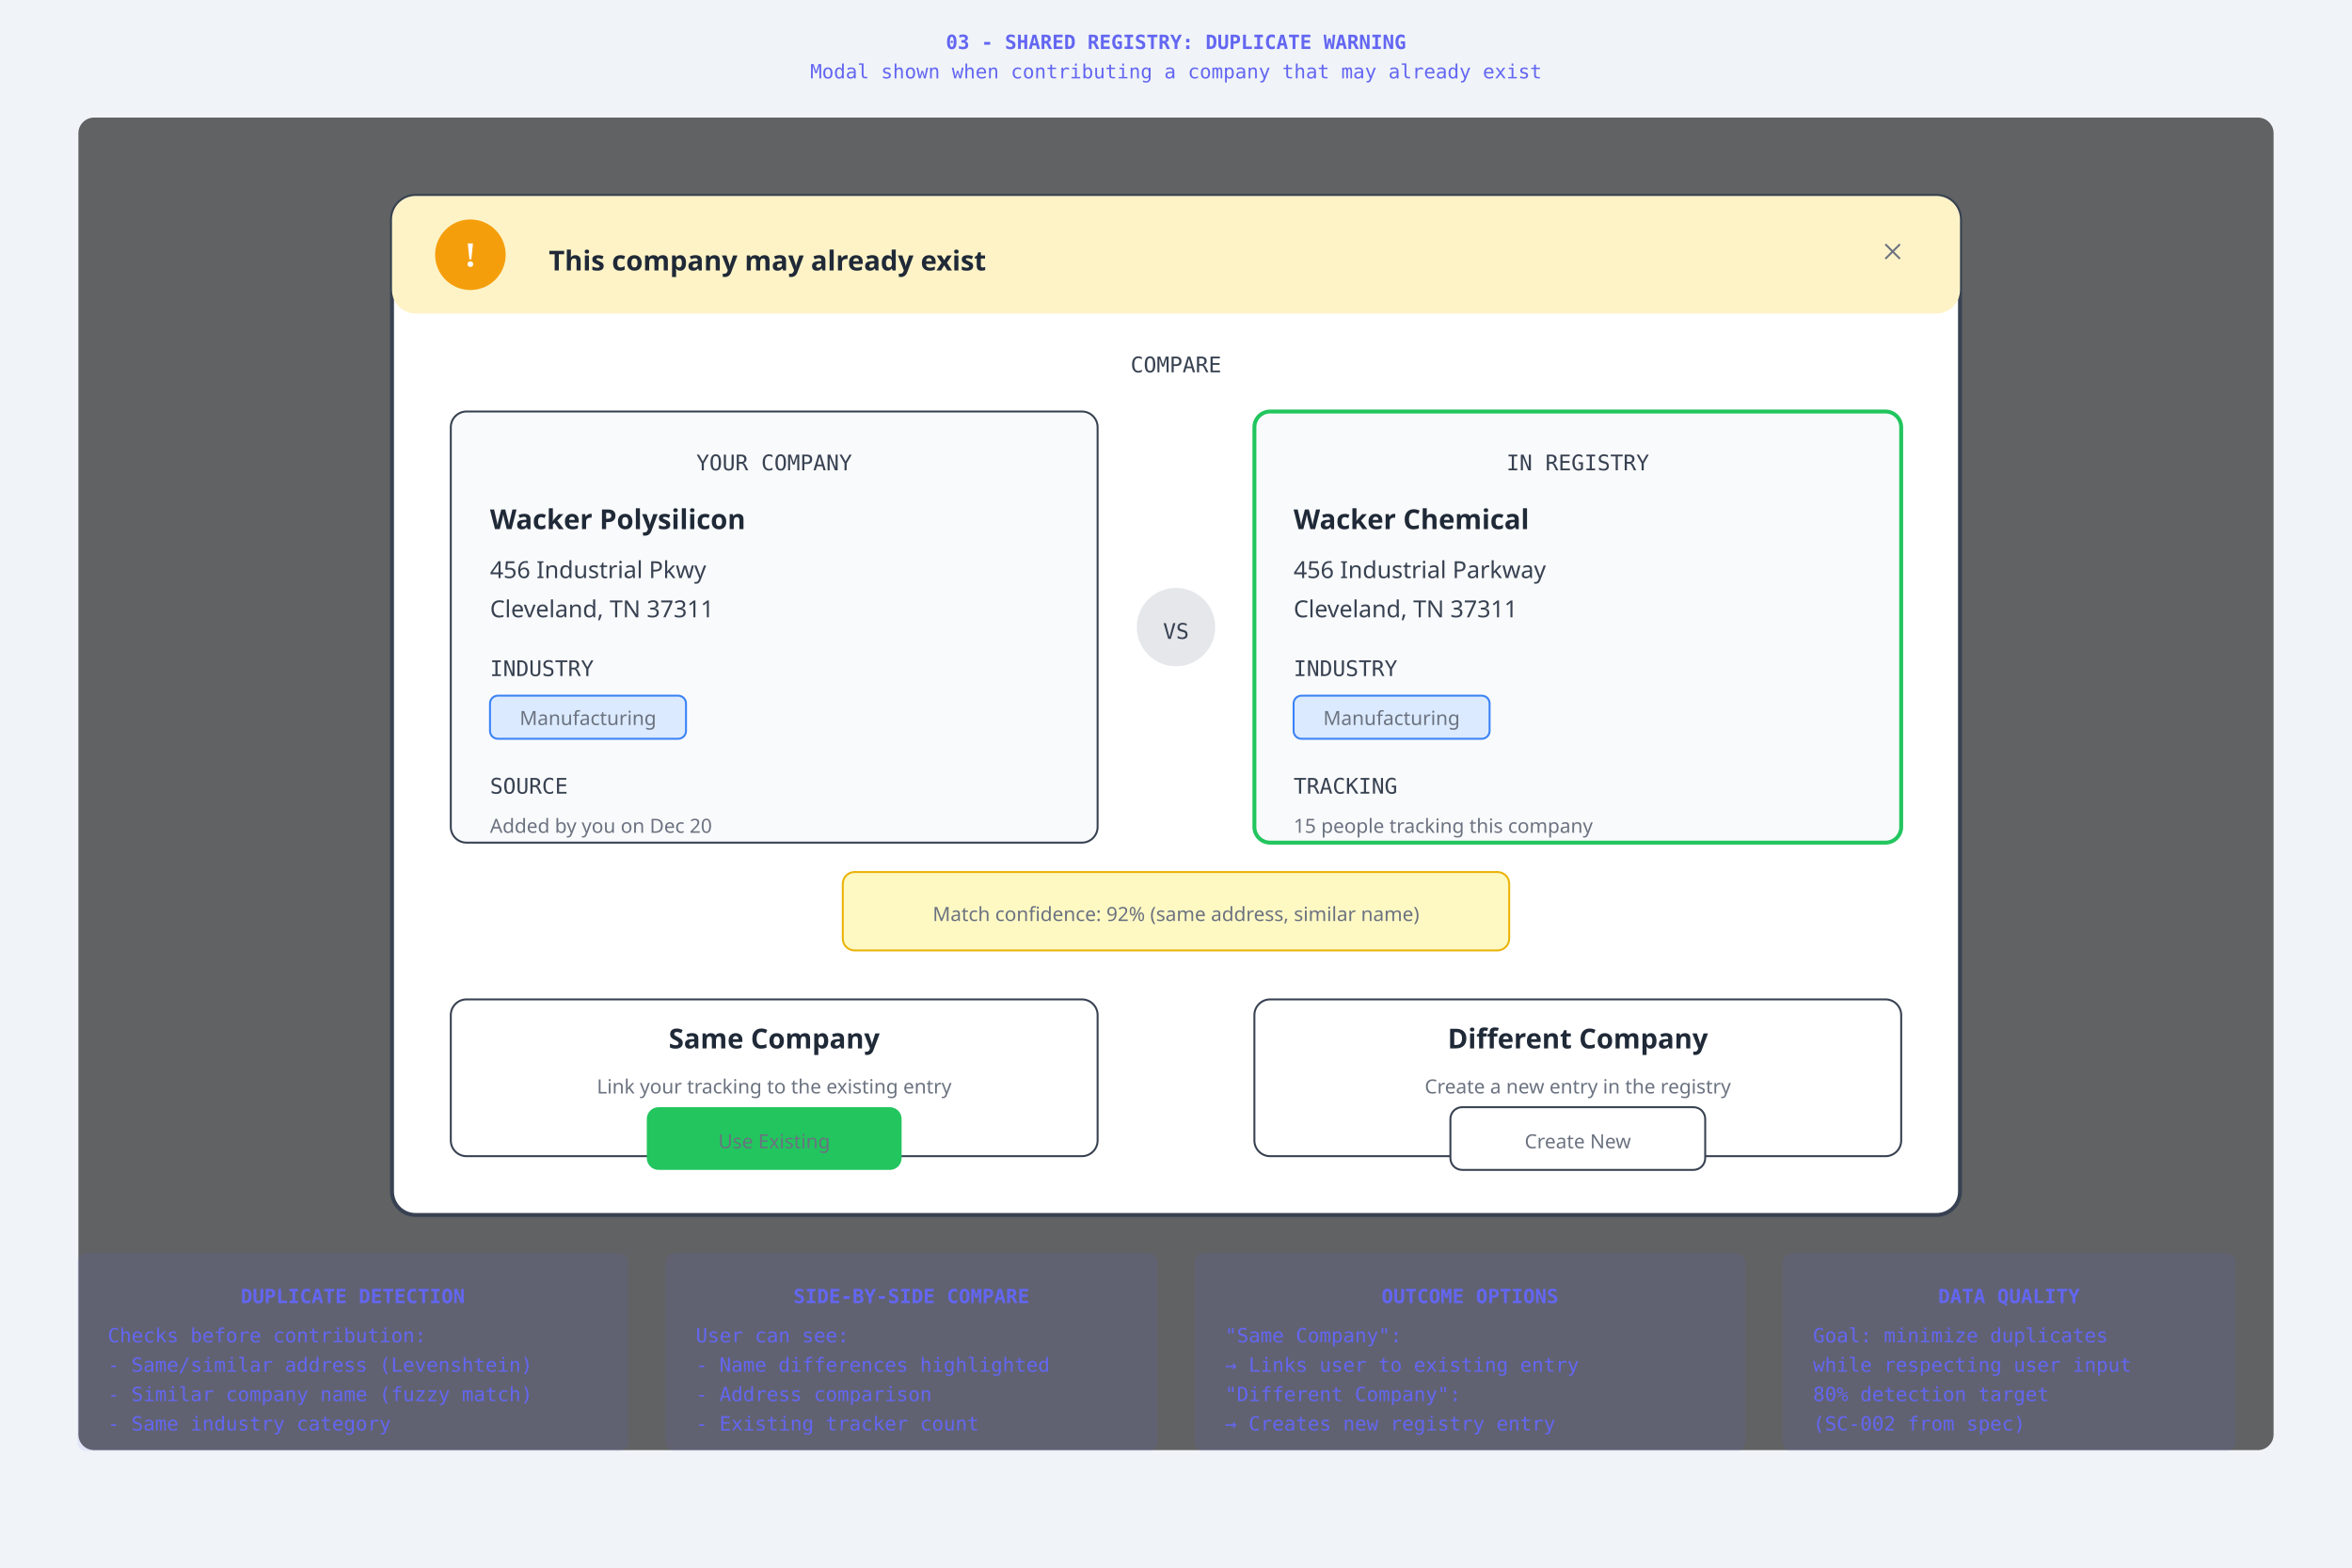
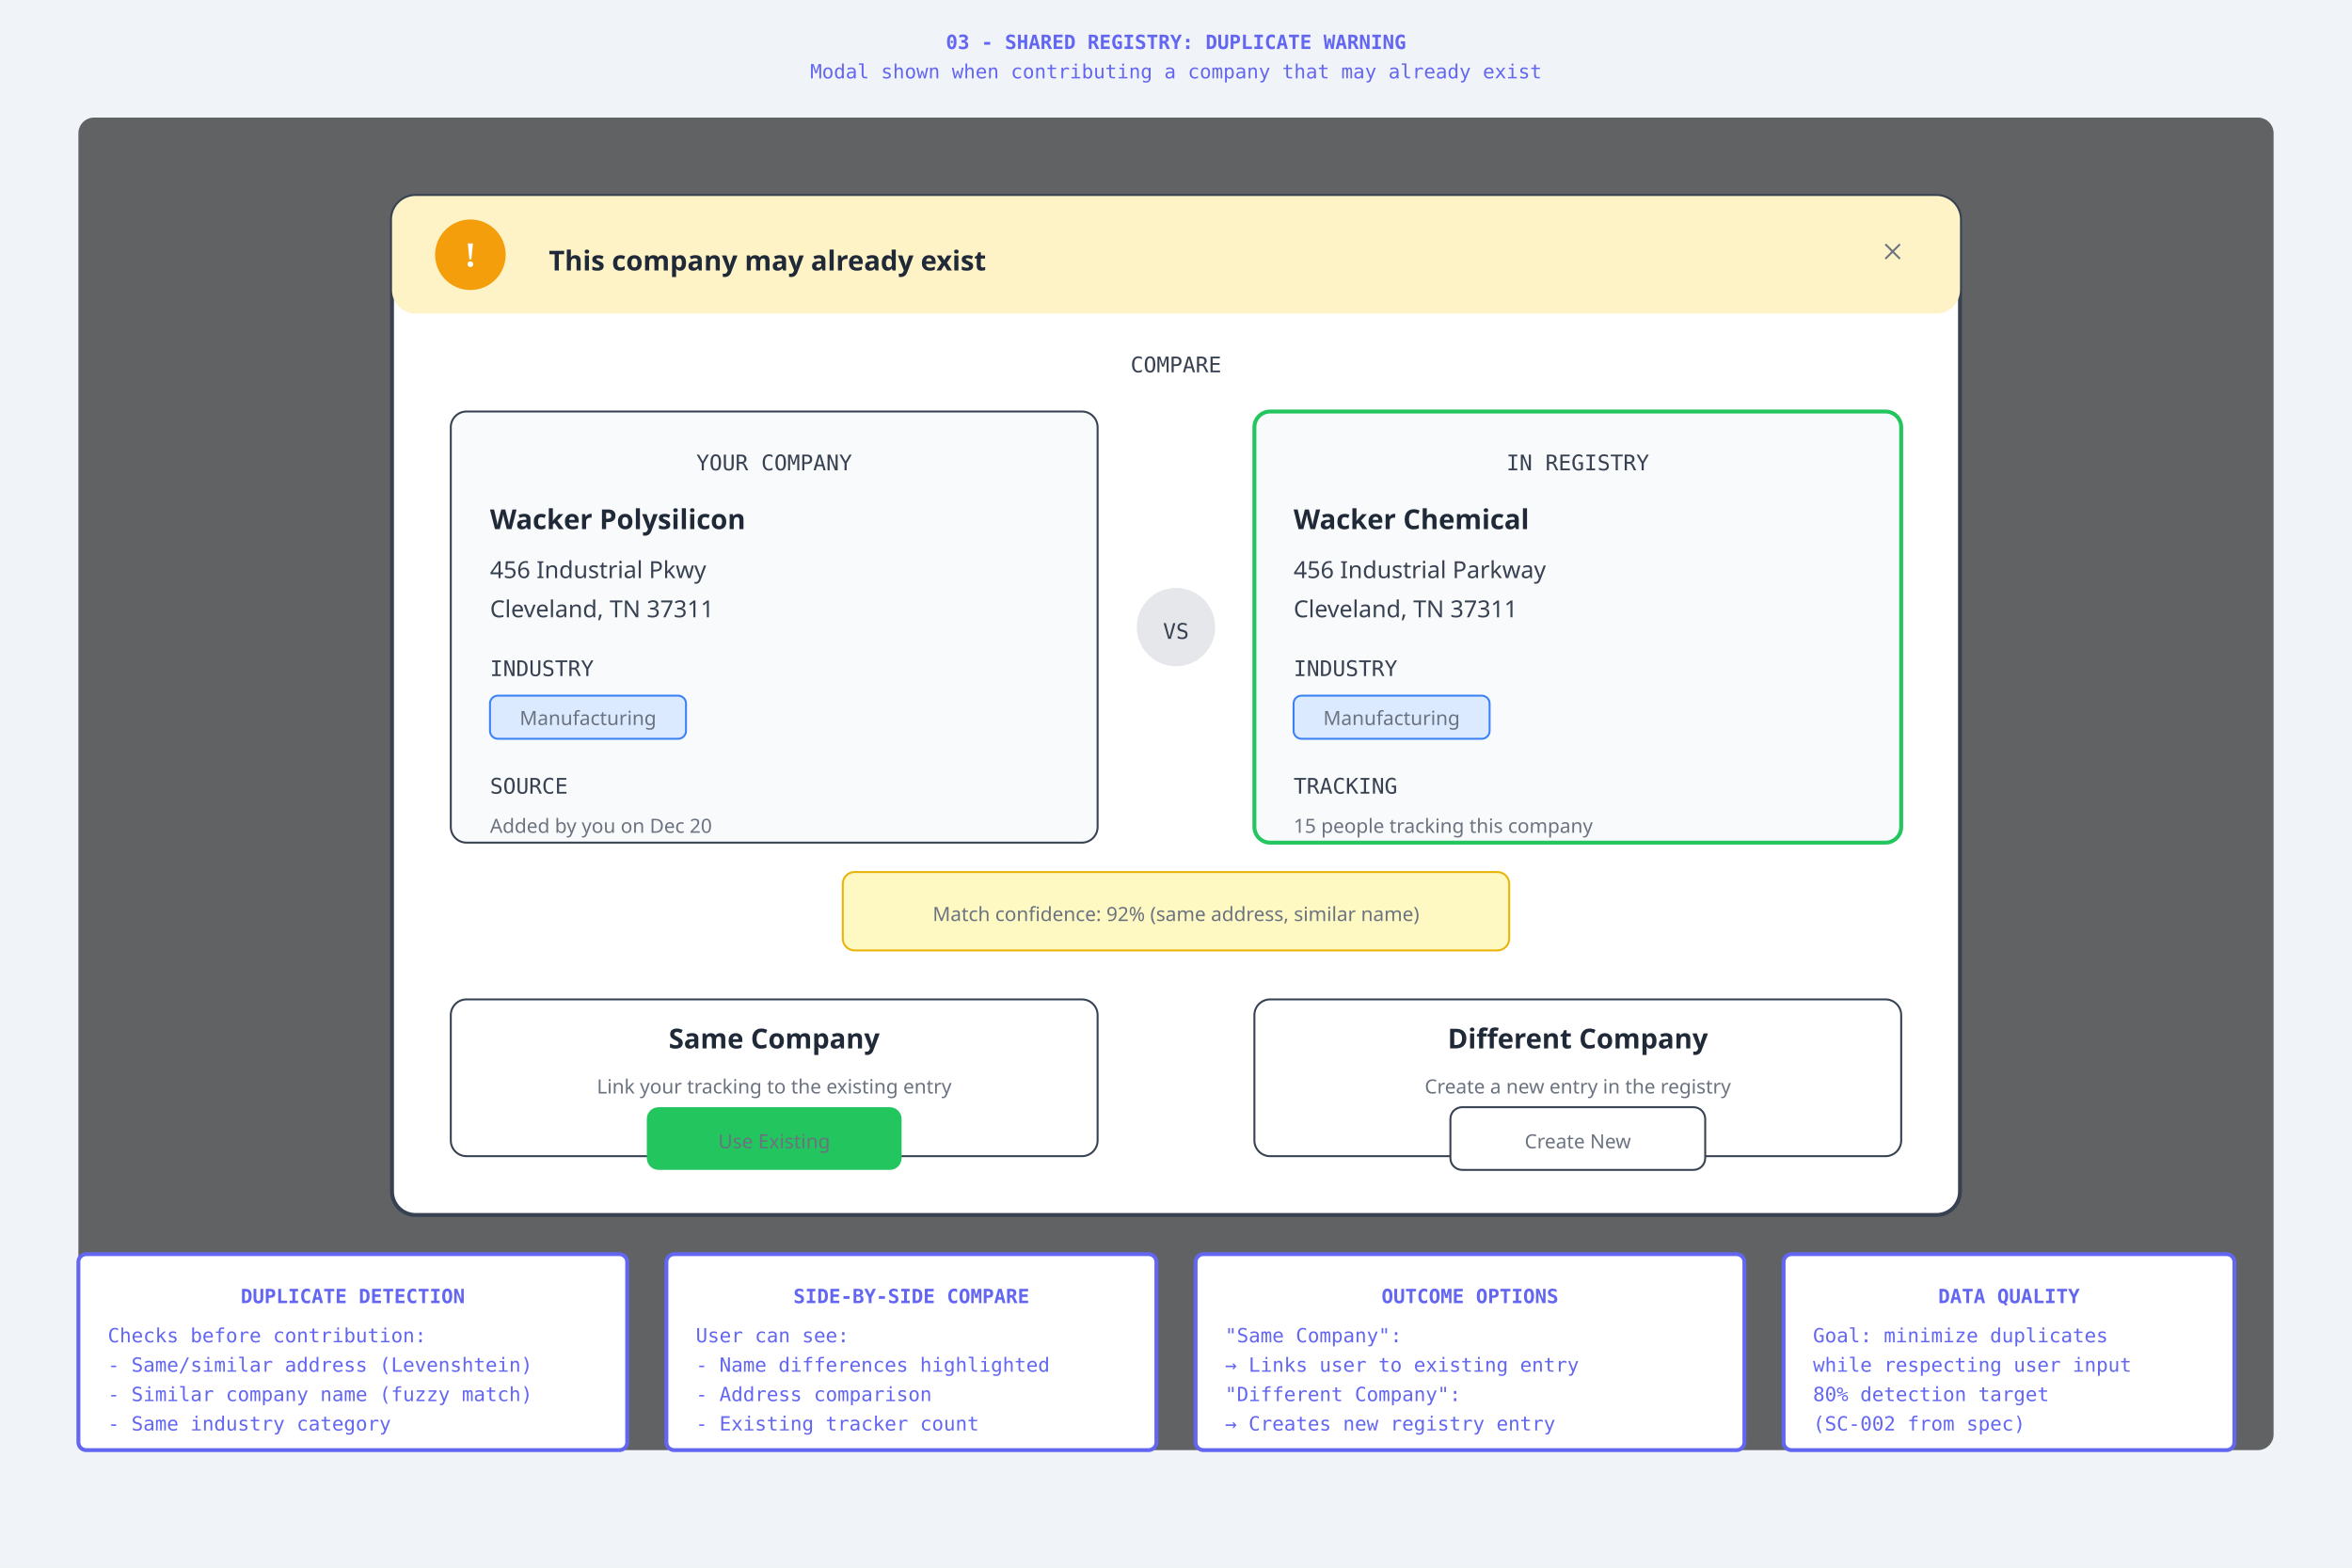
<svg xmlns="http://www.w3.org/2000/svg" viewBox="0 0 1200 800" width="1200" height="800">
  <defs>
    <style>
      .bg { fill: #f0f4f8; }
      .overlay { fill: rgba(0,0,0,0.6); }
      .fill-white { fill: #ffffff; stroke: #374151; stroke-width: 1; }
      .annotation { fill: #6366f1; font-family: monospace; font-size: 10px; }
-       .annotation-box { fill: #6366f1; opacity: 0.1; stroke: #6366f1; stroke-width: 1; }
+       .annotation-box { fill: #ffffff; stroke: #6366f1; stroke-width: 2; }
      .label { fill: #374151; font-family: monospace; font-size: 11px; }
      .heading { fill: #1f2937; font-family: system-ui, sans-serif; font-size: 14px; font-weight: bold; }
      .text-sm { fill: #6b7280; font-family: system-ui, sans-serif; font-size: 10px; }
      .text-md { fill: #374151; font-family: system-ui, sans-serif; font-size: 12px; }
      .leader { stroke: #6366f1; stroke-width: 1; stroke-dasharray: 2,2; }
    </style>
  </defs>
  <rect class="bg" width="1200" height="800" />
  <text x="600" y="25" text-anchor="middle" class="annotation" font-size="14" font-weight="bold">03 - SHARED REGISTRY: DUPLICATE WARNING</text>
  <text x="600" y="40" text-anchor="middle" class="annotation">Modal shown when contributing a company that may already exist</text>
  <rect x="40" y="60" width="1120" height="680" class="overlay" rx="8" />
  <rect x="200" y="100" width="800" height="520" rx="12" fill="white" stroke="#374151" stroke-width="2" />
  <rect x="200" y="100" width="800" height="60" rx="12" ry="12" fill="#fef3c7" />
  <circle cx="240" cy="130" r="18" fill="#f59e0b" />
  <text x="240" y="136" text-anchor="middle" fill="white" font-size="18" font-weight="bold">!</text>
  <text x="280" y="138" class="heading" font-size="18" fill="#92400e">This company may already exist</text>
  <text x="960" y="135" fill="#6b7280" font-size="20" style="cursor:pointer">×</text>
  <text x="600" y="190" text-anchor="middle" class="label">COMPARE</text>
  <g transform="translate(230, 210)">
    <rect x="0" y="0" width="330" height="220" rx="8" fill="#f9fafb" stroke="#374151" />
    <text x="165" y="30" text-anchor="middle" class="label" fill="#6366f1">YOUR COMPANY</text>
    <text x="20" y="60" class="heading">Wacker Polysilicon</text>
    <text x="20" y="85" class="text-md">456 Industrial Pkwy</text>
    <text x="20" y="105" class="text-md">Cleveland, TN 37311</text>
    <text x="20" y="135" class="label">INDUSTRY</text>
    <rect x="20" y="145" width="100" height="22" rx="4" fill="#dbeafe" stroke="#3b82f6" />
    <text x="70" y="160" text-anchor="middle" class="text-sm">Manufacturing</text>
    <text x="20" y="195" class="label">SOURCE</text>
    <text x="20" y="215" class="text-sm" fill="#6b7280">Added by you on Dec 20</text>
  </g>
  <circle cx="600" cy="320" r="20" fill="#e5e7eb" />
  <text x="600" y="326" text-anchor="middle" class="label">VS</text>
  <g transform="translate(640, 210)">
    <rect x="0" y="0" width="330" height="220" rx="8" fill="#f9fafb" stroke="#22c55e" stroke-width="2" />
    <text x="165" y="30" text-anchor="middle" class="label" fill="#22c55e">IN REGISTRY</text>
    <text x="20" y="60" class="heading">Wacker Chemical</text>
    <text x="20" y="85" class="text-md">456 Industrial Parkway</text>
    <text x="20" y="105" class="text-md">Cleveland, TN 37311</text>
    <text x="20" y="135" class="label">INDUSTRY</text>
    <rect x="20" y="145" width="100" height="22" rx="4" fill="#dbeafe" stroke="#3b82f6" />
    <text x="70" y="160" text-anchor="middle" class="text-sm">Manufacturing</text>
    <text x="20" y="195" class="label">TRACKING</text>
    <text x="20" y="215" class="text-sm" fill="#6b7280">15 people tracking this company</text>
  </g>
  <rect x="430" y="445" width="340" height="40" rx="6" fill="#fef9c3" stroke="#eab308" />
  <text x="600" y="470" text-anchor="middle" class="text-sm" fill="#92400e">Match confidence: 92% (same address, similar name)</text>
  <g transform="translate(230, 510)">
    <rect x="0" y="0" width="330" height="80" rx="8" class="fill-white" />
    <text x="165" y="25" text-anchor="middle" class="heading">Same Company</text>
    <text x="165" y="48" text-anchor="middle" class="text-sm" fill="#6b7280">Link your tracking to the existing entry</text>
    <rect x="100" y="55" width="130" height="32" rx="6" fill="#22c55e" />
    <text x="165" y="76" text-anchor="middle" fill="white" class="text-sm">Use Existing</text>
  </g>
  <g transform="translate(640, 510)">
    <rect x="0" y="0" width="330" height="80" rx="8" class="fill-white" />
    <text x="165" y="25" text-anchor="middle" class="heading">Different Company</text>
    <text x="165" y="48" text-anchor="middle" class="text-sm" fill="#6b7280">Create a new entry in the registry</text>
    <rect x="100" y="55" width="130" height="32" rx="6" fill="white" stroke="#374151" />
    <text x="165" y="76" text-anchor="middle" class="text-sm">Create New</text>
  </g>
  <rect x="40" y="640" width="280" height="100" rx="4" class="annotation-box" />
  <text x="180" y="665" text-anchor="middle" class="annotation" font-weight="bold">DUPLICATE DETECTION</text>
  <text x="55" y="685" class="annotation">Checks before contribution:</text>
  <text x="55" y="700" class="annotation">- Same/similar address (Levenshtein)</text>
  <text x="55" y="715" class="annotation">- Similar company name (fuzzy match)</text>
  <text x="55" y="730" class="annotation">- Same industry category</text>
  <rect x="340" y="640" width="250" height="100" rx="4" class="annotation-box" />
  <text x="465" y="665" text-anchor="middle" class="annotation" font-weight="bold">SIDE-BY-SIDE COMPARE</text>
  <text x="355" y="685" class="annotation">User can see:</text>
  <text x="355" y="700" class="annotation">- Name differences highlighted</text>
  <text x="355" y="715" class="annotation">- Address comparison</text>
  <text x="355" y="730" class="annotation">- Existing tracker count</text>
  <rect x="610" y="640" width="280" height="100" rx="4" class="annotation-box" />
  <text x="750" y="665" text-anchor="middle" class="annotation" font-weight="bold">OUTCOME OPTIONS</text>
  <text x="625" y="685" class="annotation">"Same Company":</text>
  <text x="625" y="700" class="annotation">→ Links user to existing entry</text>
  <text x="625" y="715" class="annotation">"Different Company":</text>
  <text x="625" y="730" class="annotation">→ Creates new registry entry</text>
  <rect x="910" y="640" width="230" height="100" rx="4" class="annotation-box" />
  <text x="1025" y="665" text-anchor="middle" class="annotation" font-weight="bold">DATA QUALITY</text>
  <text x="925" y="685" class="annotation">Goal: minimize duplicates</text>
  <text x="925" y="700" class="annotation">while respecting user input</text>
  <text x="925" y="715" class="annotation">80% detection target</text>
  <text x="925" y="730" class="annotation">(SC-002 from spec)</text>
</svg>
